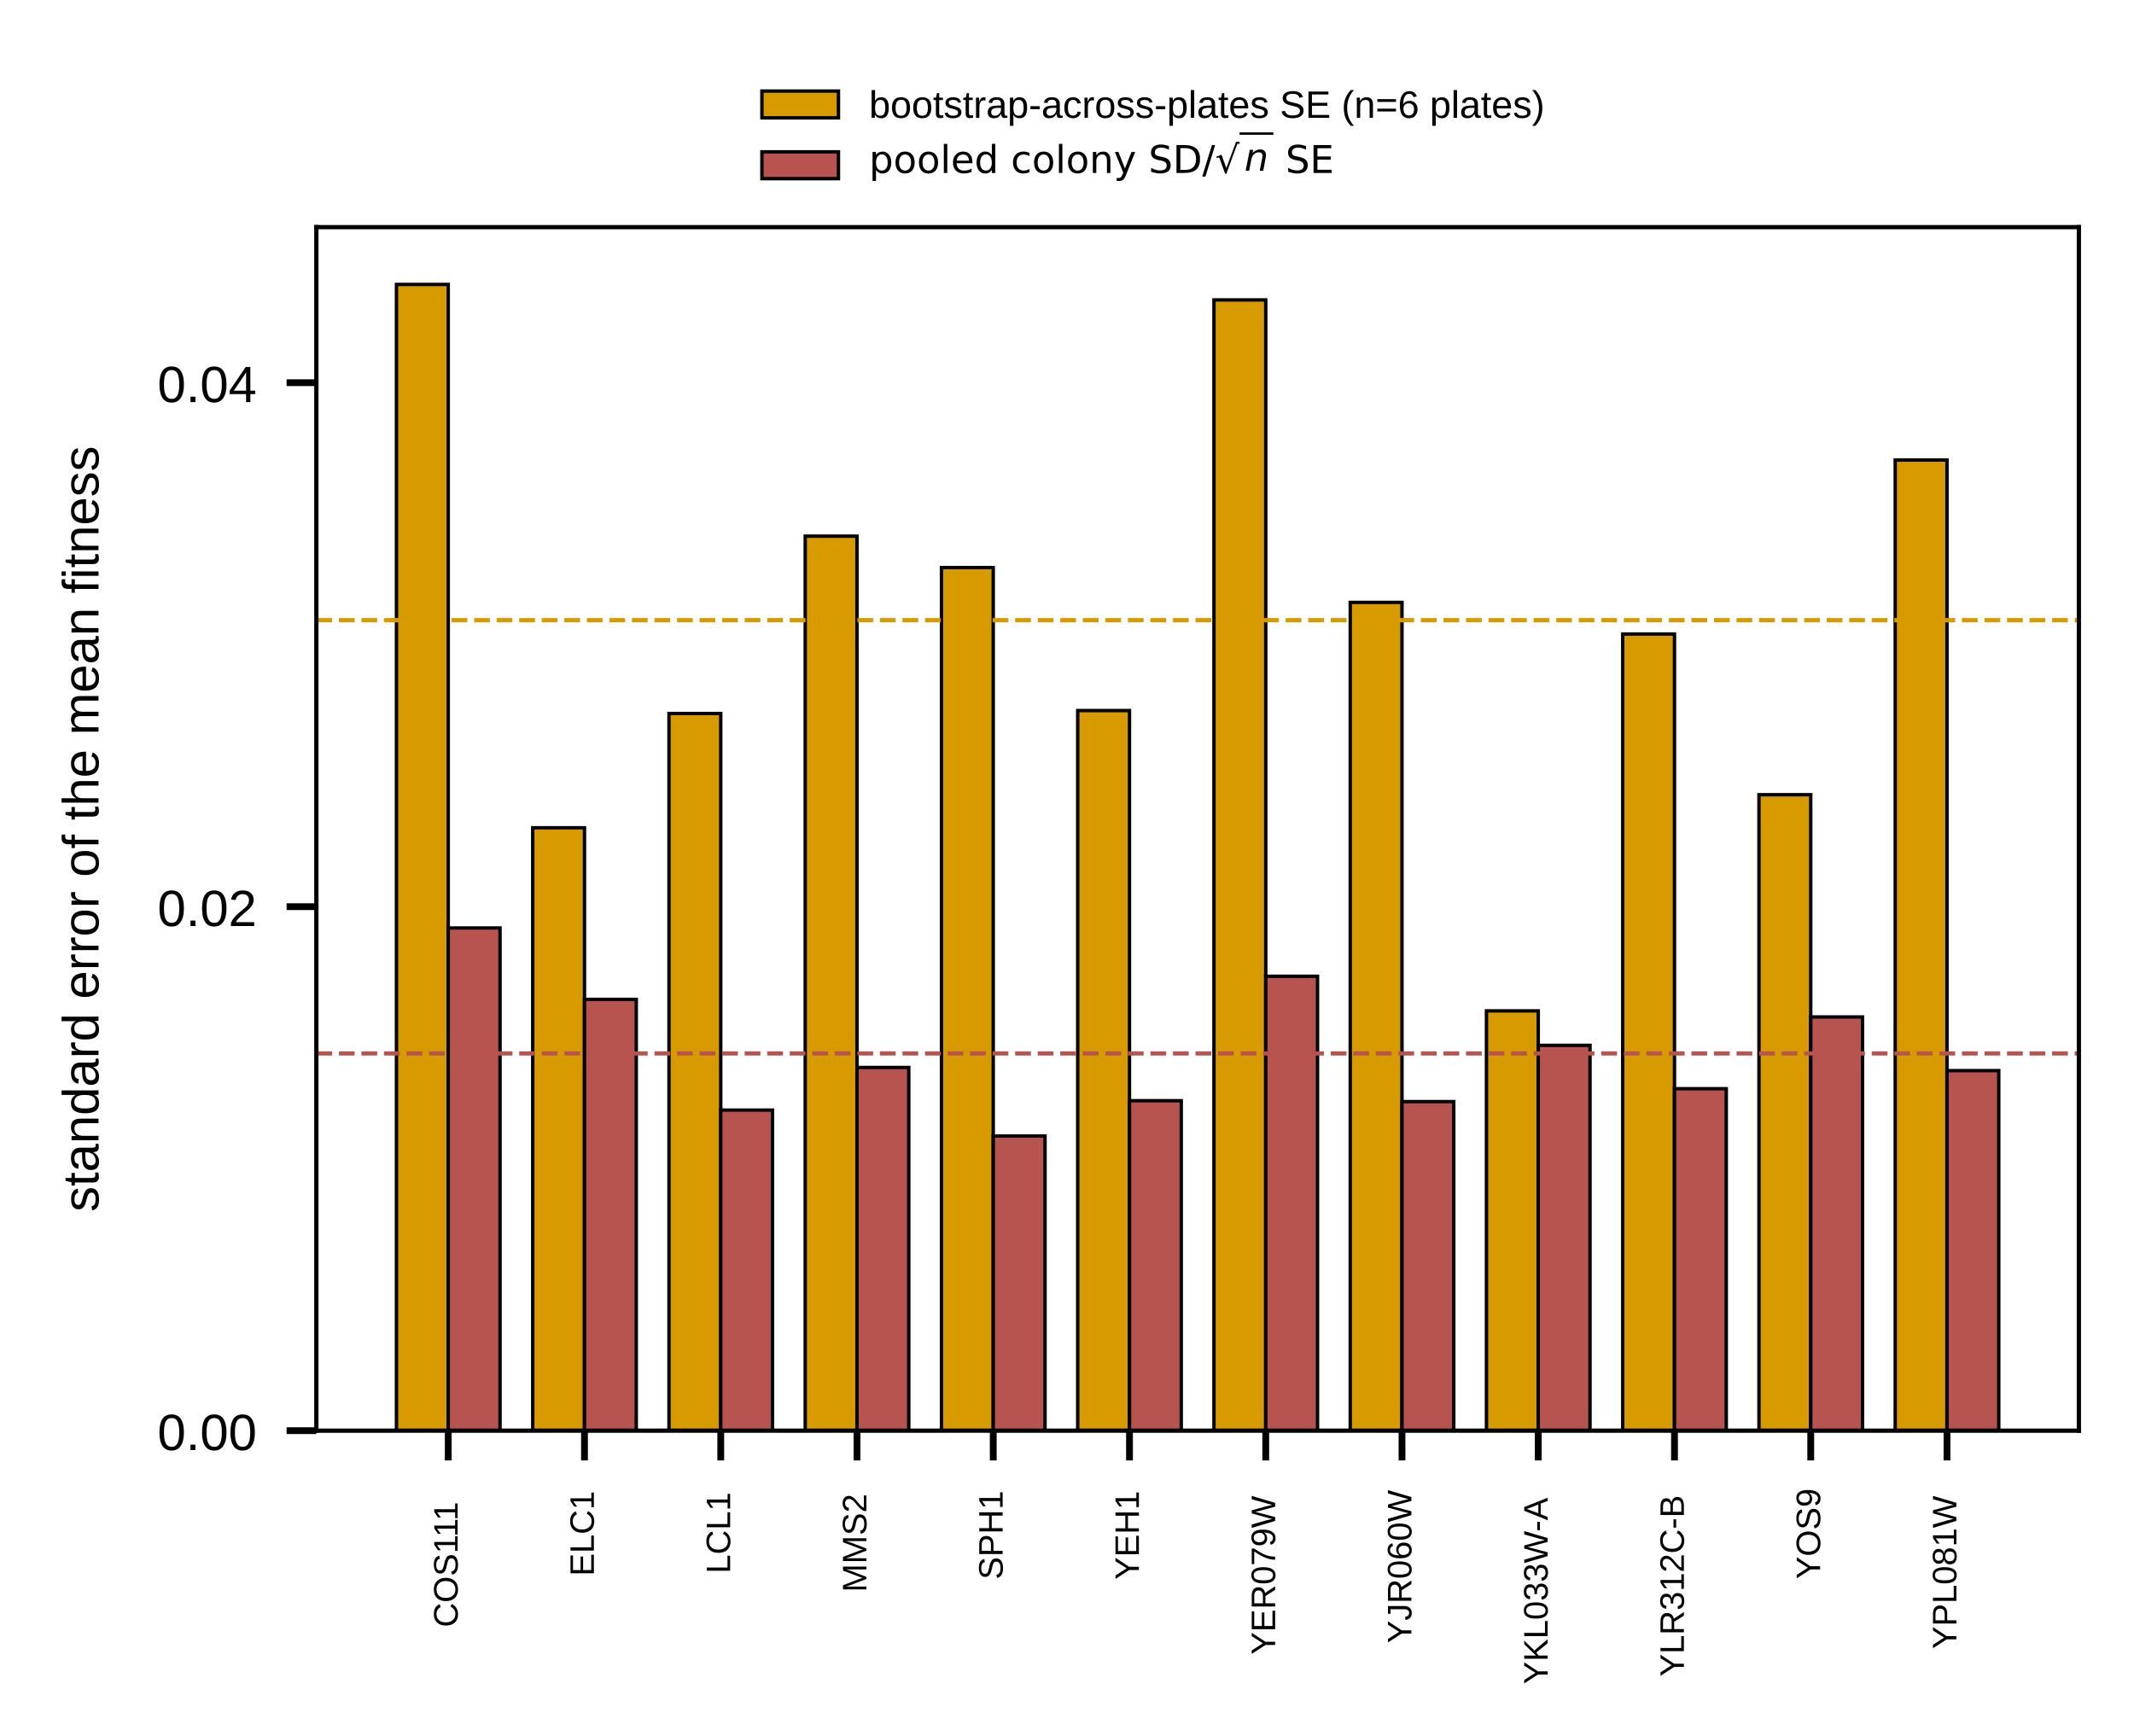
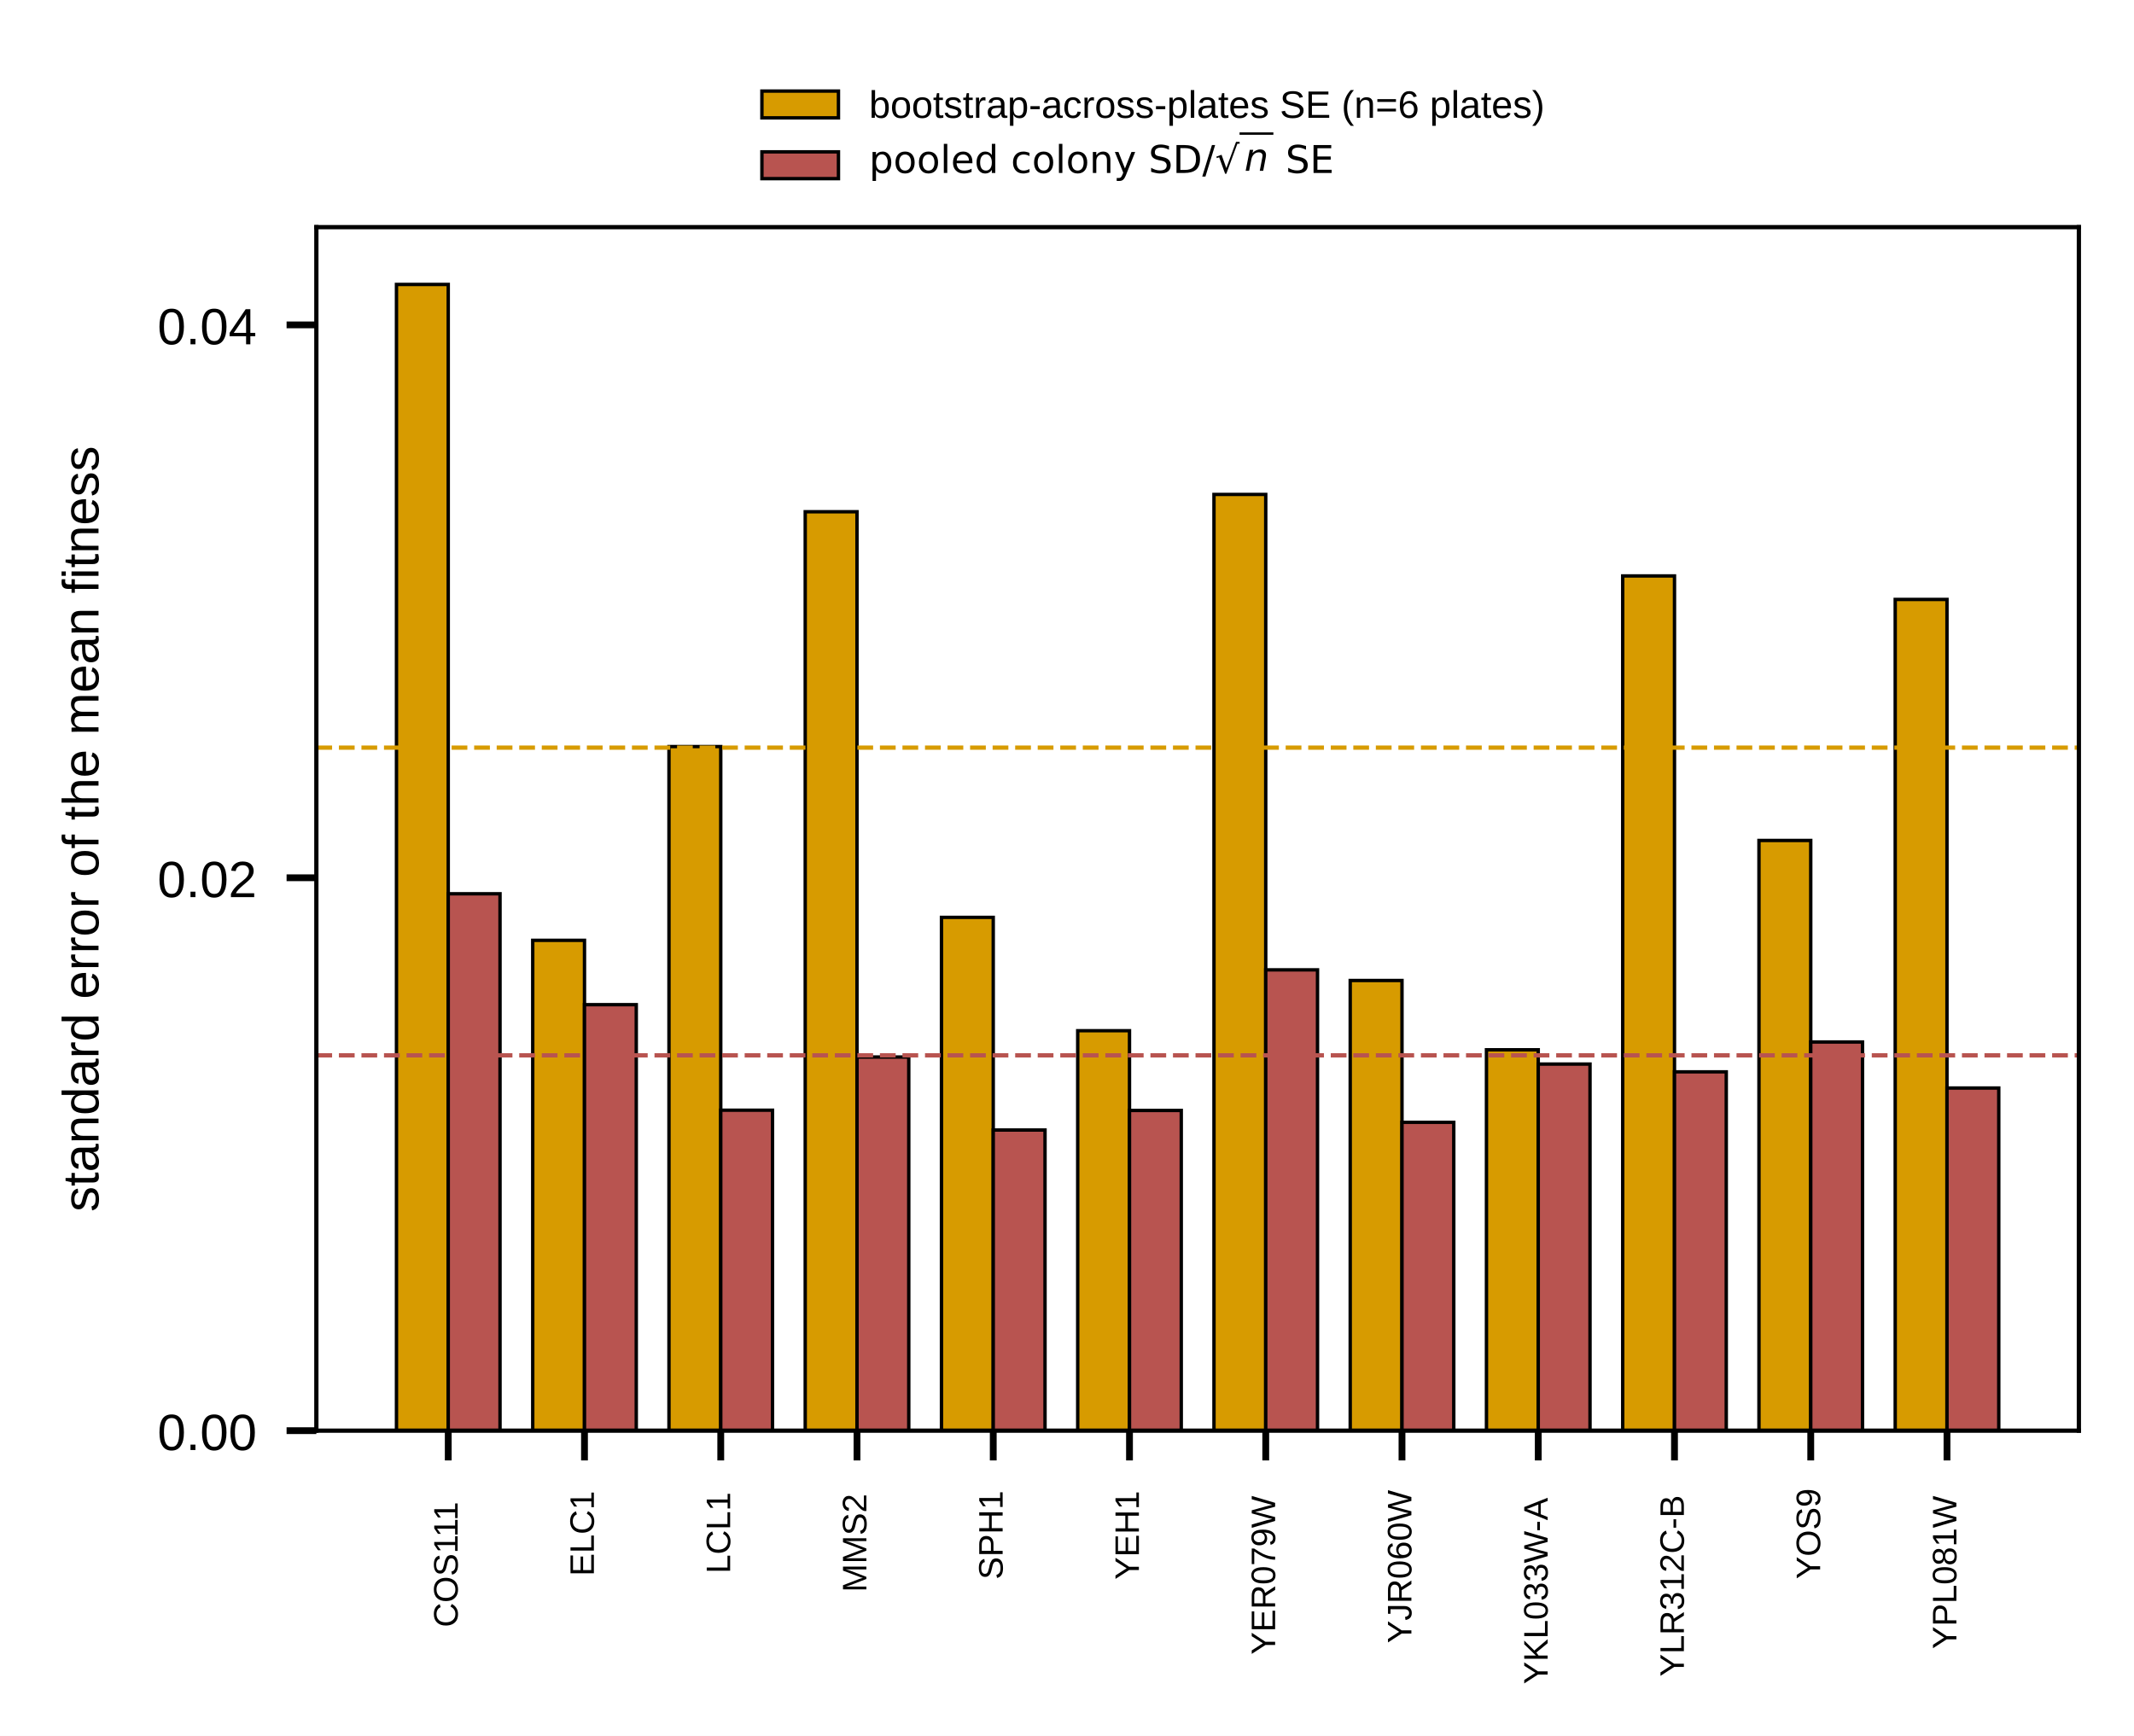
<svg xmlns="http://www.w3.org/2000/svg" xmlns:xlink="http://www.w3.org/1999/xlink" width="348.425" height="283.465" viewBox="0 0 348.425 283.465" version="1.1">
  <g transform="scale(1.388889)">
    <defs>
      <style type="text/css">*{stroke-linejoin: round; stroke-linecap: butt}</style>
    </defs>
    <g id="figure_1">
      <g id="patch_1">
        <path d="M 0 204.094  L 250.866 204.094  L 250.866 0  L 0 0  z " style="fill: #ffffff" />
      </g>
      <g id="axes_1">
        <g id="patch_2">
          <path d="M 37.19 168.204  L 244.386 168.204  L 244.386 26.706  L 37.19 26.706  z " style="fill: #ffffff" />
        </g>
        <g id="patch_3">
-           <path d="M 46.608 168.204  L 52.694 168.204  L 52.694 33.444  L 46.608 33.444  z " clip-path="url(#p5fcef134eb)" style="fill: #d79b00; stroke: #000000; stroke-width: 0.4; stroke-linejoin: miter" />
+           <path d="M 46.608 168.204  L 52.694 168.204  L 52.694 33.444  L 46.608 33.444  z " clip-path="url(#pe809246c29)" style="fill: #d79b00; stroke: #000000; stroke-width: 0.4; stroke-linejoin: miter" />
        </g>
        <g id="patch_4">
-           <path d="M 62.625 168.204  L 68.711 168.204  L 68.711 97.324  L 62.625 97.324  z " clip-path="url(#p5fcef134eb)" style="fill: #d79b00; stroke: #000000; stroke-width: 0.4; stroke-linejoin: miter" />
+           <path d="M 62.625 168.204  L 68.711 168.204  L 68.711 110.554  L 62.625 110.554  z " clip-path="url(#pe809246c29)" style="fill: #d79b00; stroke: #000000; stroke-width: 0.4; stroke-linejoin: miter" />
        </g>
        <g id="patch_5">
-           <path d="M 78.642 168.204  L 84.729 168.204  L 84.729 83.887  L 78.642 83.887  z " clip-path="url(#p5fcef134eb)" style="fill: #d79b00; stroke: #000000; stroke-width: 0.4; stroke-linejoin: miter" />
+           <path d="M 78.642 168.204  L 84.729 168.204  L 84.729 87.773  L 78.642 87.773  z " clip-path="url(#pe809246c29)" style="fill: #d79b00; stroke: #000000; stroke-width: 0.4; stroke-linejoin: miter" />
        </g>
        <g id="patch_6">
-           <path d="M 94.659 168.204  L 100.746 168.204  L 100.746 63.035  L 94.659 63.035  z " clip-path="url(#p5fcef134eb)" style="fill: #d79b00; stroke: #000000; stroke-width: 0.4; stroke-linejoin: miter" />
+           <path d="M 94.659 168.204  L 100.746 168.204  L 100.746 60.169  L 94.659 60.169  z " clip-path="url(#pe809246c29)" style="fill: #d79b00; stroke: #000000; stroke-width: 0.4; stroke-linejoin: miter" />
        </g>
        <g id="patch_7">
-           <path d="M 110.676 168.204  L 116.763 168.204  L 116.763 66.732  L 110.676 66.732  z " clip-path="url(#p5fcef134eb)" style="fill: #d79b00; stroke: #000000; stroke-width: 0.4; stroke-linejoin: miter" />
+           <path d="M 110.676 168.204  L 116.763 168.204  L 116.763 107.855  L 110.676 107.855  z " clip-path="url(#pe809246c29)" style="fill: #d79b00; stroke: #000000; stroke-width: 0.4; stroke-linejoin: miter" />
        </g>
        <g id="patch_8">
-           <path d="M 126.693 168.204  L 132.78 168.204  L 132.78 83.542  L 126.693 83.542  z " clip-path="url(#p5fcef134eb)" style="fill: #d79b00; stroke: #000000; stroke-width: 0.4; stroke-linejoin: miter" />
+           <path d="M 126.693 168.204  L 132.78 168.204  L 132.78 121.182  L 126.693 121.182  z " clip-path="url(#pe809246c29)" style="fill: #d79b00; stroke: #000000; stroke-width: 0.4; stroke-linejoin: miter" />
        </g>
        <g id="patch_9">
-           <path d="M 142.71 168.204  L 148.797 168.204  L 148.797 35.263  L 142.71 35.263  z " clip-path="url(#p5fcef134eb)" style="fill: #d79b00; stroke: #000000; stroke-width: 0.4; stroke-linejoin: miter" />
+           <path d="M 142.71 168.204  L 148.797 168.204  L 148.797 58.13  L 142.71 58.13  z " clip-path="url(#pe809246c29)" style="fill: #d79b00; stroke: #000000; stroke-width: 0.4; stroke-linejoin: miter" />
        </g>
        <g id="patch_10">
-           <path d="M 158.727 168.204  L 164.814 168.204  L 164.814 70.823  L 158.727 70.823  z " clip-path="url(#p5fcef134eb)" style="fill: #d79b00; stroke: #000000; stroke-width: 0.4; stroke-linejoin: miter" />
+           <path d="M 158.727 168.204  L 164.814 168.204  L 164.814 115.28  L 158.727 115.28  z " clip-path="url(#pe809246c29)" style="fill: #d79b00; stroke: #000000; stroke-width: 0.4; stroke-linejoin: miter" />
        </g>
        <g id="patch_11">
-           <path d="M 174.744 168.204  L 180.831 168.204  L 180.831 118.848  L 174.744 118.848  z " clip-path="url(#p5fcef134eb)" style="fill: #d79b00; stroke: #000000; stroke-width: 0.4; stroke-linejoin: miter" />
+           <path d="M 174.744 168.204  L 180.831 168.204  L 180.831 123.424  L 174.744 123.424  z " clip-path="url(#pe809246c29)" style="fill: #d79b00; stroke: #000000; stroke-width: 0.4; stroke-linejoin: miter" />
        </g>
        <g id="patch_12">
-           <path d="M 190.761 168.204  L 196.848 168.204  L 196.848 74.545  L 190.761 74.545  z " clip-path="url(#p5fcef134eb)" style="fill: #d79b00; stroke: #000000; stroke-width: 0.4; stroke-linejoin: miter" />
+           <path d="M 190.761 168.204  L 196.848 168.204  L 196.848 67.713  L 190.761 67.713  z " clip-path="url(#pe809246c29)" style="fill: #d79b00; stroke: #000000; stroke-width: 0.4; stroke-linejoin: miter" />
        </g>
        <g id="patch_13">
-           <path d="M 206.778 168.204  L 212.865 168.204  L 212.865 93.437  L 206.778 93.437  z " clip-path="url(#p5fcef134eb)" style="fill: #d79b00; stroke: #000000; stroke-width: 0.4; stroke-linejoin: miter" />
+           <path d="M 206.778 168.204  L 212.865 168.204  L 212.865 98.813  L 206.778 98.813  z " clip-path="url(#pe809246c29)" style="fill: #d79b00; stroke: #000000; stroke-width: 0.4; stroke-linejoin: miter" />
        </g>
        <g id="patch_14">
-           <path d="M 222.795 168.204  L 228.882 168.204  L 228.882 54.088  L 222.795 54.088  z " clip-path="url(#p5fcef134eb)" style="fill: #d79b00; stroke: #000000; stroke-width: 0.4; stroke-linejoin: miter" />
+           <path d="M 222.795 168.204  L 228.882 168.204  L 228.882 70.478  L 222.795 70.478  z " clip-path="url(#pe809246c29)" style="fill: #d79b00; stroke: #000000; stroke-width: 0.4; stroke-linejoin: miter" />
        </g>
        <g id="patch_15">
-           <path d="M 52.694 168.204  L 58.781 168.204  L 58.781 109.1  L 52.694 109.1  z " clip-path="url(#p5fcef134eb)" style="fill: #b85450; stroke: #000000; stroke-width: 0.4; stroke-linejoin: miter" />
+           <path d="M 52.694 168.204  L 58.781 168.204  L 58.781 105.082  L 52.694 105.082  z " clip-path="url(#pe809246c29)" style="fill: #b85450; stroke: #000000; stroke-width: 0.4; stroke-linejoin: miter" />
        </g>
        <g id="patch_16">
-           <path d="M 68.711 168.204  L 74.798 168.204  L 74.798 117.501  L 68.711 117.501  z " clip-path="url(#p5fcef134eb)" style="fill: #b85450; stroke: #000000; stroke-width: 0.4; stroke-linejoin: miter" />
+           <path d="M 68.711 168.204  L 74.798 168.204  L 74.798 118.121  L 68.711 118.121  z " clip-path="url(#pe809246c29)" style="fill: #b85450; stroke: #000000; stroke-width: 0.4; stroke-linejoin: miter" />
        </g>
        <g id="patch_17">
-           <path d="M 84.729 168.204  L 90.815 168.204  L 90.815 130.514  L 84.729 130.514  z " clip-path="url(#p5fcef134eb)" style="fill: #b85450; stroke: #000000; stroke-width: 0.4; stroke-linejoin: miter" />
+           <path d="M 84.729 168.204  L 90.815 168.204  L 90.815 130.527  L 84.729 130.527  z " clip-path="url(#pe809246c29)" style="fill: #b85450; stroke: #000000; stroke-width: 0.4; stroke-linejoin: miter" />
        </g>
        <g id="patch_18">
-           <path d="M 100.746 168.204  L 106.832 168.204  L 106.832 125.505  L 100.746 125.505  z " clip-path="url(#p5fcef134eb)" style="fill: #b85450; stroke: #000000; stroke-width: 0.4; stroke-linejoin: miter" />
+           <path d="M 100.746 168.204  L 106.832 168.204  L 106.832 124.276  L 100.746 124.276  z " clip-path="url(#pe809246c29)" style="fill: #b85450; stroke: #000000; stroke-width: 0.4; stroke-linejoin: miter" />
        </g>
        <g id="patch_19">
-           <path d="M 116.763 168.204  L 122.849 168.204  L 122.849 133.564  L 116.763 133.564  z " clip-path="url(#p5fcef134eb)" style="fill: #b85450; stroke: #000000; stroke-width: 0.4; stroke-linejoin: miter" />
+           <path d="M 116.763 168.204  L 122.849 168.204  L 122.849 132.86  L 116.763 132.86  z " clip-path="url(#pe809246c29)" style="fill: #b85450; stroke: #000000; stroke-width: 0.4; stroke-linejoin: miter" />
        </g>
        <g id="patch_20">
-           <path d="M 132.78 168.204  L 138.866 168.204  L 138.866 129.413  L 132.78 129.413  z " clip-path="url(#p5fcef134eb)" style="fill: #b85450; stroke: #000000; stroke-width: 0.4; stroke-linejoin: miter" />
+           <path d="M 132.78 168.204  L 138.866 168.204  L 138.866 130.556  L 132.78 130.556  z " clip-path="url(#pe809246c29)" style="fill: #b85450; stroke: #000000; stroke-width: 0.4; stroke-linejoin: miter" />
        </g>
        <g id="patch_21">
-           <path d="M 148.797 168.204  L 154.883 168.204  L 154.883 114.783  L 148.797 114.783  z " clip-path="url(#p5fcef134eb)" style="fill: #b85450; stroke: #000000; stroke-width: 0.4; stroke-linejoin: miter" />
+           <path d="M 148.797 168.204  L 154.883 168.204  L 154.883 114.026  L 148.797 114.026  z " clip-path="url(#pe809246c29)" style="fill: #b85450; stroke: #000000; stroke-width: 0.4; stroke-linejoin: miter" />
        </g>
        <g id="patch_22">
-           <path d="M 164.814 168.204  L 170.9 168.204  L 170.9 129.521  L 164.814 129.521  z " clip-path="url(#p5fcef134eb)" style="fill: #b85450; stroke: #000000; stroke-width: 0.4; stroke-linejoin: miter" />
+           <path d="M 164.814 168.204  L 170.9 168.204  L 170.9 131.952  L 164.814 131.952  z " clip-path="url(#pe809246c29)" style="fill: #b85450; stroke: #000000; stroke-width: 0.4; stroke-linejoin: miter" />
        </g>
        <g id="patch_23">
-           <path d="M 180.831 168.204  L 186.917 168.204  L 186.917 122.906  L 180.831 122.906  z " clip-path="url(#p5fcef134eb)" style="fill: #b85450; stroke: #000000; stroke-width: 0.4; stroke-linejoin: miter" />
+           <path d="M 180.831 168.204  L 186.917 168.204  L 186.917 125.104  L 180.831 125.104  z " clip-path="url(#pe809246c29)" style="fill: #b85450; stroke: #000000; stroke-width: 0.4; stroke-linejoin: miter" />
        </g>
        <g id="patch_24">
-           <path d="M 196.848 168.204  L 202.934 168.204  L 202.934 128.004  L 196.848 128.004  z " clip-path="url(#p5fcef134eb)" style="fill: #b85450; stroke: #000000; stroke-width: 0.4; stroke-linejoin: miter" />
+           <path d="M 196.848 168.204  L 202.934 168.204  L 202.934 126.018  L 196.848 126.018  z " clip-path="url(#pe809246c29)" style="fill: #b85450; stroke: #000000; stroke-width: 0.4; stroke-linejoin: miter" />
        </g>
        <g id="patch_25">
-           <path d="M 212.865 168.204  L 218.951 168.204  L 218.951 119.566  L 212.865 119.566  z " clip-path="url(#p5fcef134eb)" style="fill: #b85450; stroke: #000000; stroke-width: 0.4; stroke-linejoin: miter" />
+           <path d="M 212.865 168.204  L 218.951 168.204  L 218.951 122.509  L 212.865 122.509  z " clip-path="url(#pe809246c29)" style="fill: #b85450; stroke: #000000; stroke-width: 0.4; stroke-linejoin: miter" />
        </g>
        <g id="patch_26">
-           <path d="M 228.882 168.204  L 234.968 168.204  L 234.968 125.874  L 228.882 125.874  z " clip-path="url(#p5fcef134eb)" style="fill: #b85450; stroke: #000000; stroke-width: 0.4; stroke-linejoin: miter" />
+           <path d="M 228.882 168.204  L 234.968 168.204  L 234.968 127.922  L 228.882 127.922  z " clip-path="url(#pe809246c29)" style="fill: #b85450; stroke: #000000; stroke-width: 0.4; stroke-linejoin: miter" />
        </g>
        <g id="matplotlib.axis_1">
          <g id="xtick_1">
            <g id="line2d_1">
              <defs>
-                 <path id="m2a221411ca" d="M 0 0  L 0 3.5  " style="stroke: #000000; stroke-width: 0.8" />
+                 <path id="mab5ec73535" d="M 0 0  L 0 3.5  " style="stroke: #000000; stroke-width: 0.8" />
              </defs>
              <g>
-                 <use xlink:href="#m2a221411ca" x="52.694" y="168.204" style="stroke: #000000; stroke-width: 0.8" />
+                 <use xlink:href="#mab5ec73535" x="52.694" y="168.204" style="stroke: #000000; stroke-width: 0.8" />
              </g>
            </g>
            <g id="text_1">
              <text style="font-size: 4px; font-family: 'Arial'" transform="translate(53.79822 191.3207) rotate(-90)">COS111</text>
            </g>
          </g>
          <g id="xtick_2">
            <g id="line2d_2">
              <g>
-                 <use xlink:href="#m2a221411ca" x="68.711" y="168.204" style="stroke: #000000; stroke-width: 0.8" />
+                 <use xlink:href="#mab5ec73535" x="68.711" y="168.204" style="stroke: #000000; stroke-width: 0.8" />
              </g>
            </g>
            <g id="text_2">
              <text style="font-size: 4px; font-family: 'Arial'" transform="translate(69.81524 185.2989) rotate(-90)">ELC1</text>
            </g>
          </g>
          <g id="xtick_3">
            <g id="line2d_3">
              <g>
-                 <use xlink:href="#m2a221411ca" x="84.729" y="168.204" style="stroke: #000000; stroke-width: 0.8" />
+                 <use xlink:href="#mab5ec73535" x="84.729" y="168.204" style="stroke: #000000; stroke-width: 0.8" />
              </g>
            </g>
            <g id="text_3">
              <text style="font-size: 4px; font-family: 'Arial'" transform="translate(85.83226 185.0001) rotate(-90)">LCL1</text>
            </g>
          </g>
          <g id="xtick_4">
            <g id="line2d_4">
              <g>
-                 <use xlink:href="#m2a221411ca" x="100.746" y="168.204" style="stroke: #000000; stroke-width: 0.8" />
+                 <use xlink:href="#mab5ec73535" x="100.746" y="168.204" style="stroke: #000000; stroke-width: 0.8" />
              </g>
            </g>
            <g id="text_4">
              <text style="font-size: 4px; font-family: 'Arial'" transform="translate(101.8493 187.1914) rotate(-90)">MMS2</text>
            </g>
          </g>
          <g id="xtick_5">
            <g id="line2d_5">
              <g>
-                 <use xlink:href="#m2a221411ca" x="116.763" y="168.204" style="stroke: #000000; stroke-width: 0.8" />
+                 <use xlink:href="#mab5ec73535" x="116.763" y="168.204" style="stroke: #000000; stroke-width: 0.8" />
              </g>
            </g>
            <g id="text_5">
              <text style="font-size: 4px; font-family: 'Arial'" transform="translate(117.8663 185.7089) rotate(-90)">SPH1</text>
            </g>
          </g>
          <g id="xtick_6">
            <g id="line2d_6">
              <g>
-                 <use xlink:href="#m2a221411ca" x="132.78" y="168.204" style="stroke: #000000; stroke-width: 0.8" />
+                 <use xlink:href="#mab5ec73535" x="132.78" y="168.204" style="stroke: #000000; stroke-width: 0.8" />
              </g>
            </g>
            <g id="text_6">
              <text style="font-size: 4px; font-family: 'Arial'" transform="translate(133.8833 185.7282) rotate(-90)">YEH1</text>
            </g>
          </g>
          <g id="xtick_7">
            <g id="line2d_7">
              <g>
-                 <use xlink:href="#m2a221411ca" x="148.797" y="168.204" style="stroke: #000000; stroke-width: 0.8" />
+                 <use xlink:href="#mab5ec73535" x="148.797" y="168.204" style="stroke: #000000; stroke-width: 0.8" />
              </g>
            </g>
            <g id="text_7">
              <text style="font-size: 4px; font-family: 'Arial'" transform="translate(149.9003 194.5445) rotate(-90)">YER079W</text>
            </g>
          </g>
          <g id="xtick_8">
            <g id="line2d_8">
              <g>
-                 <use xlink:href="#m2a221411ca" x="164.814" y="168.204" style="stroke: #000000; stroke-width: 0.8" />
+                 <use xlink:href="#mab5ec73535" x="164.814" y="168.204" style="stroke: #000000; stroke-width: 0.8" />
              </g>
            </g>
            <g id="text_8">
              <text style="font-size: 4px; font-family: 'Arial'" transform="translate(165.9173 193.197) rotate(-90)">YJR060W</text>
            </g>
          </g>
          <g id="xtick_9">
            <g id="line2d_9">
              <g>
-                 <use xlink:href="#m2a221411ca" x="180.831" y="168.204" style="stroke: #000000; stroke-width: 0.8" />
+                 <use xlink:href="#mab5ec73535" x="180.831" y="168.204" style="stroke: #000000; stroke-width: 0.8" />
              </g>
            </g>
            <g id="text_9">
              <text style="font-size: 4px; font-family: 'Arial'" transform="translate(181.9344 198.0189) rotate(-90)">YKL033W-A</text>
            </g>
          </g>
          <g id="xtick_10">
            <g id="line2d_10">
              <g>
-                 <use xlink:href="#m2a221411ca" x="196.848" y="168.204" style="stroke: #000000; stroke-width: 0.8" />
+                 <use xlink:href="#mab5ec73535" x="196.848" y="168.204" style="stroke: #000000; stroke-width: 0.8" />
              </g>
            </g>
            <g id="text_10">
              <text style="font-size: 4px; font-family: 'Arial'" transform="translate(197.9514 197.1264) rotate(-90)">YLR312C-B</text>
            </g>
          </g>
          <g id="xtick_11">
            <g id="line2d_11">
              <g>
-                 <use xlink:href="#m2a221411ca" x="212.865" y="168.204" style="stroke: #000000; stroke-width: 0.8" />
+                 <use xlink:href="#mab5ec73535" x="212.865" y="168.204" style="stroke: #000000; stroke-width: 0.8" />
              </g>
            </g>
            <g id="text_11">
              <text style="font-size: 4px; font-family: 'Arial'" transform="translate(213.9684 185.6607) rotate(-90)">YOS9</text>
            </g>
          </g>
          <g id="xtick_12">
            <g id="line2d_12">
              <g>
-                 <use xlink:href="#m2a221411ca" x="228.882" y="168.204" style="stroke: #000000; stroke-width: 0.8" />
+                 <use xlink:href="#mab5ec73535" x="228.882" y="168.204" style="stroke: #000000; stroke-width: 0.8" />
              </g>
            </g>
            <g id="text_12">
              <text style="font-size: 4px; font-family: 'Arial'" transform="translate(229.9854 193.8782) rotate(-90)">YPL081W</text>
            </g>
          </g>
        </g>
        <g id="matplotlib.axis_2">
          <g id="ytick_1">
            <g id="line2d_13">
              <defs>
-                 <path id="mc1bfa702fd" d="M 0 0  L -3.5 0  " style="stroke: #000000; stroke-width: 0.8" />
+                 <path id="m3771f1329a" d="M 0 0  L -3.5 0  " style="stroke: #000000; stroke-width: 0.8" />
              </defs>
              <g>
-                 <use xlink:href="#mc1bfa702fd" x="37.19" y="168.204" style="stroke: #000000; stroke-width: 0.8" />
+                 <use xlink:href="#m3771f1329a" x="37.19" y="168.204" style="stroke: #000000; stroke-width: 0.8" />
              </g>
            </g>
            <g id="text_13">
              <text style="font-size: 6px; font-family: 'Arial'; text-anchor: end" x="30.19" y="170.484" transform="rotate(-0 30.19 170.484)">0.00</text>
            </g>
          </g>
          <g id="ytick_2">
            <g id="line2d_14">
              <g>
-                 <use xlink:href="#mc1bfa702fd" x="37.19" y="106.598" style="stroke: #000000; stroke-width: 0.8" />
+                 <use xlink:href="#m3771f1329a" x="37.19" y="103.199" style="stroke: #000000; stroke-width: 0.8" />
              </g>
            </g>
            <g id="text_14">
-               <text style="font-size: 6px; font-family: 'Arial'; text-anchor: end" x="30.19" y="108.878" transform="rotate(-0 30.19 108.8776)">0.02</text>
+               <text style="font-size: 6px; font-family: 'Arial'; text-anchor: end" x="30.19" y="105.479" transform="rotate(-0 30.19 105.4788)">0.02</text>
            </g>
          </g>
          <g id="ytick_3">
            <g id="line2d_15">
              <g>
-                 <use xlink:href="#mc1bfa702fd" x="37.19" y="44.992" style="stroke: #000000; stroke-width: 0.8" />
+                 <use xlink:href="#m3771f1329a" x="37.19" y="38.194" style="stroke: #000000; stroke-width: 0.8" />
              </g>
            </g>
            <g id="text_15">
-               <text style="font-size: 6px; font-family: 'Arial'; text-anchor: end" x="30.19" y="47.271" transform="rotate(-0 30.19 47.27122)">0.04</text>
+               <text style="font-size: 6px; font-family: 'Arial'; text-anchor: end" x="30.19" y="40.474" transform="rotate(-0 30.19 40.47356)">0.04</text>
            </g>
          </g>
          <g id="text_16">
            <text style="font-size: 6px; font-family: 'Arial'; text-anchor: middle" x="11.583" y="97.455" transform="rotate(-90 11.58281 97.45513)">standard error of the mean fitness</text>
          </g>
        </g>
        <g id="line2d_16">
-           <path d="M 37.19 72.914  L 244.386 72.914  " clip-path="url(#p5fcef134eb)" style="fill: none; stroke-dasharray: 1.85,0.8; stroke-dashoffset: 0; stroke: #d79b00; stroke-width: 0.5" />
+           <path d="M 37.19 87.901  L 244.386 87.901  " clip-path="url(#pe809246c29)" style="fill: none; stroke-dasharray: 1.85,0.8; stroke-dashoffset: 0; stroke: #d79b00; stroke-width: 0.5" />
        </g>
        <g id="line2d_17">
-           <path d="M 37.19 123.854  L 244.386 123.854  " clip-path="url(#p5fcef134eb)" style="fill: none; stroke-dasharray: 1.85,0.8; stroke-dashoffset: 0; stroke: #b85450; stroke-width: 0.5" />
+           <path d="M 37.19 124.079  L 244.386 124.079  " clip-path="url(#pe809246c29)" style="fill: none; stroke-dasharray: 1.85,0.8; stroke-dashoffset: 0; stroke: #b85450; stroke-width: 0.5" />
        </g>
        <g id="patch_27">
          <path d="M 37.19 168.204  L 37.19 26.706  " style="fill: none; stroke: #000000; stroke-width: 0.5; stroke-linejoin: miter; stroke-linecap: square" />
        </g>
        <g id="patch_28">
          <path d="M 244.386 168.204  L 244.386 26.706  " style="fill: none; stroke: #000000; stroke-width: 0.5; stroke-linejoin: miter; stroke-linecap: square" />
        </g>
        <g id="patch_29">
          <path d="M 37.19 168.204  L 244.386 168.204  " style="fill: none; stroke: #000000; stroke-width: 0.5; stroke-linejoin: miter; stroke-linecap: square" />
        </g>
        <g id="patch_30">
          <path d="M 37.19 26.706  L 244.386 26.706  " style="fill: none; stroke: #000000; stroke-width: 0.5; stroke-linejoin: miter; stroke-linecap: square" />
        </g>
        <g id="legend_1">
          <g id="patch_31">
            <path d="M 89.567 13.857  L 98.567 13.857  L 98.567 10.707  L 89.567 10.707  z " style="fill: #d79b00; stroke: #000000; stroke-width: 0.4; stroke-linejoin: miter" />
          </g>
          <g id="text_17">
            <text style="font-size: 4.5px; font-family: 'Arial'; text-anchor: start" x="102.167" y="13.857" transform="rotate(-0 102.1672 13.85741)">bootstrap-across-plates SE (n=6 plates)</text>
          </g>
          <g id="patch_32">
            <path d="M 89.567 21.003  L 98.567 21.003  L 98.567 17.853  L 89.567 17.853  z " style="fill: #b85450; stroke: #000000; stroke-width: 0.4; stroke-linejoin: miter" />
          </g>
          <g id="text_18">
            <g transform="translate(102.1672 21.00327)">
              <text>
                <tspan x="0" y="-0.667" style="font-size: 4.5px; font-family: 'DejaVu Sans'">p</tspan>
                <tspan x="2.856" y="-0.667" style="font-size: 4.5px; font-family: 'DejaVu Sans'">o</tspan>
                <tspan x="5.61" y="-0.667" style="font-size: 4.5px; font-family: 'DejaVu Sans'">o</tspan>
                <tspan x="8.363" y="-0.667" style="font-size: 4.5px; font-family: 'DejaVu Sans'">l</tspan>
                <tspan x="9.613" y="-0.667" style="font-size: 4.5px; font-family: 'DejaVu Sans'">e</tspan>
                <tspan x="12.382" y="-0.667" style="font-size: 4.5px; font-family: 'DejaVu Sans'">d</tspan>
                <tspan x="15.238" y="-0.667" style="font-size: 4.5px; font-family: 'DejaVu Sans'"> </tspan>
                <tspan x="16.668" y="-0.667" style="font-size: 4.5px; font-family: 'DejaVu Sans'">c</tspan>
                <tspan x="19.143" y="-0.667" style="font-size: 4.5px; font-family: 'DejaVu Sans'">o</tspan>
                <tspan x="21.896" y="-0.667" style="font-size: 4.5px; font-family: 'DejaVu Sans'">l</tspan>
                <tspan x="23.146" y="-0.667" style="font-size: 4.5px; font-family: 'DejaVu Sans'">o</tspan>
                <tspan x="25.899" y="-0.667" style="font-size: 4.5px; font-family: 'DejaVu Sans'">n</tspan>
                <tspan x="28.751" y="-0.667" style="font-size: 4.5px; font-family: 'DejaVu Sans'">y</tspan>
                <tspan x="31.414" y="-0.667" style="font-size: 4.5px; font-family: 'DejaVu Sans'"> </tspan>
                <tspan x="32.845" y="-0.667" style="font-size: 4.5px; font-family: 'DejaVu Sans'">S</tspan>
                <tspan x="35.701" y="-0.667" style="font-size: 4.5px; font-family: 'DejaVu Sans'">D</tspan>
                <tspan x="39.166" y="-0.667" style="font-size: 4.5px; font-family: 'DejaVu Sans'">/</tspan>
                <tspan x="40.682" y="-0.667" style="font-size: 4.5px; font-family: 'DejaVu Sans'">√</tspan>
                <tspan x="47.527" y="-0.667" style="font-size: 4.5px; font-family: 'DejaVu Sans'"> </tspan>
                <tspan x="48.957" y="-0.667" style="font-size: 4.5px; font-family: 'DejaVu Sans'">S</tspan>
                <tspan x="51.814" y="-0.667" style="font-size: 4.5px; font-family: 'DejaVu Sans'">E</tspan>
                <tspan x="44.112" y="-0.922" style="font-style: oblique; font-size: 4.5px; font-family: 'DejaVu Sans'">n</tspan>
              </text>
              <rect x="43.55" y="-5.438" width="3.977" height="0.281" />
            </g>
          </g>
        </g>
      </g>
    </g>
    <defs>
-       <clipPath id="p5fcef134eb">
+       <clipPath id="pe809246c29">
        <rect x="37.19" y="26.706" width="207.196" height="141.499" />
      </clipPath>
    </defs>
  </g>
</svg>
